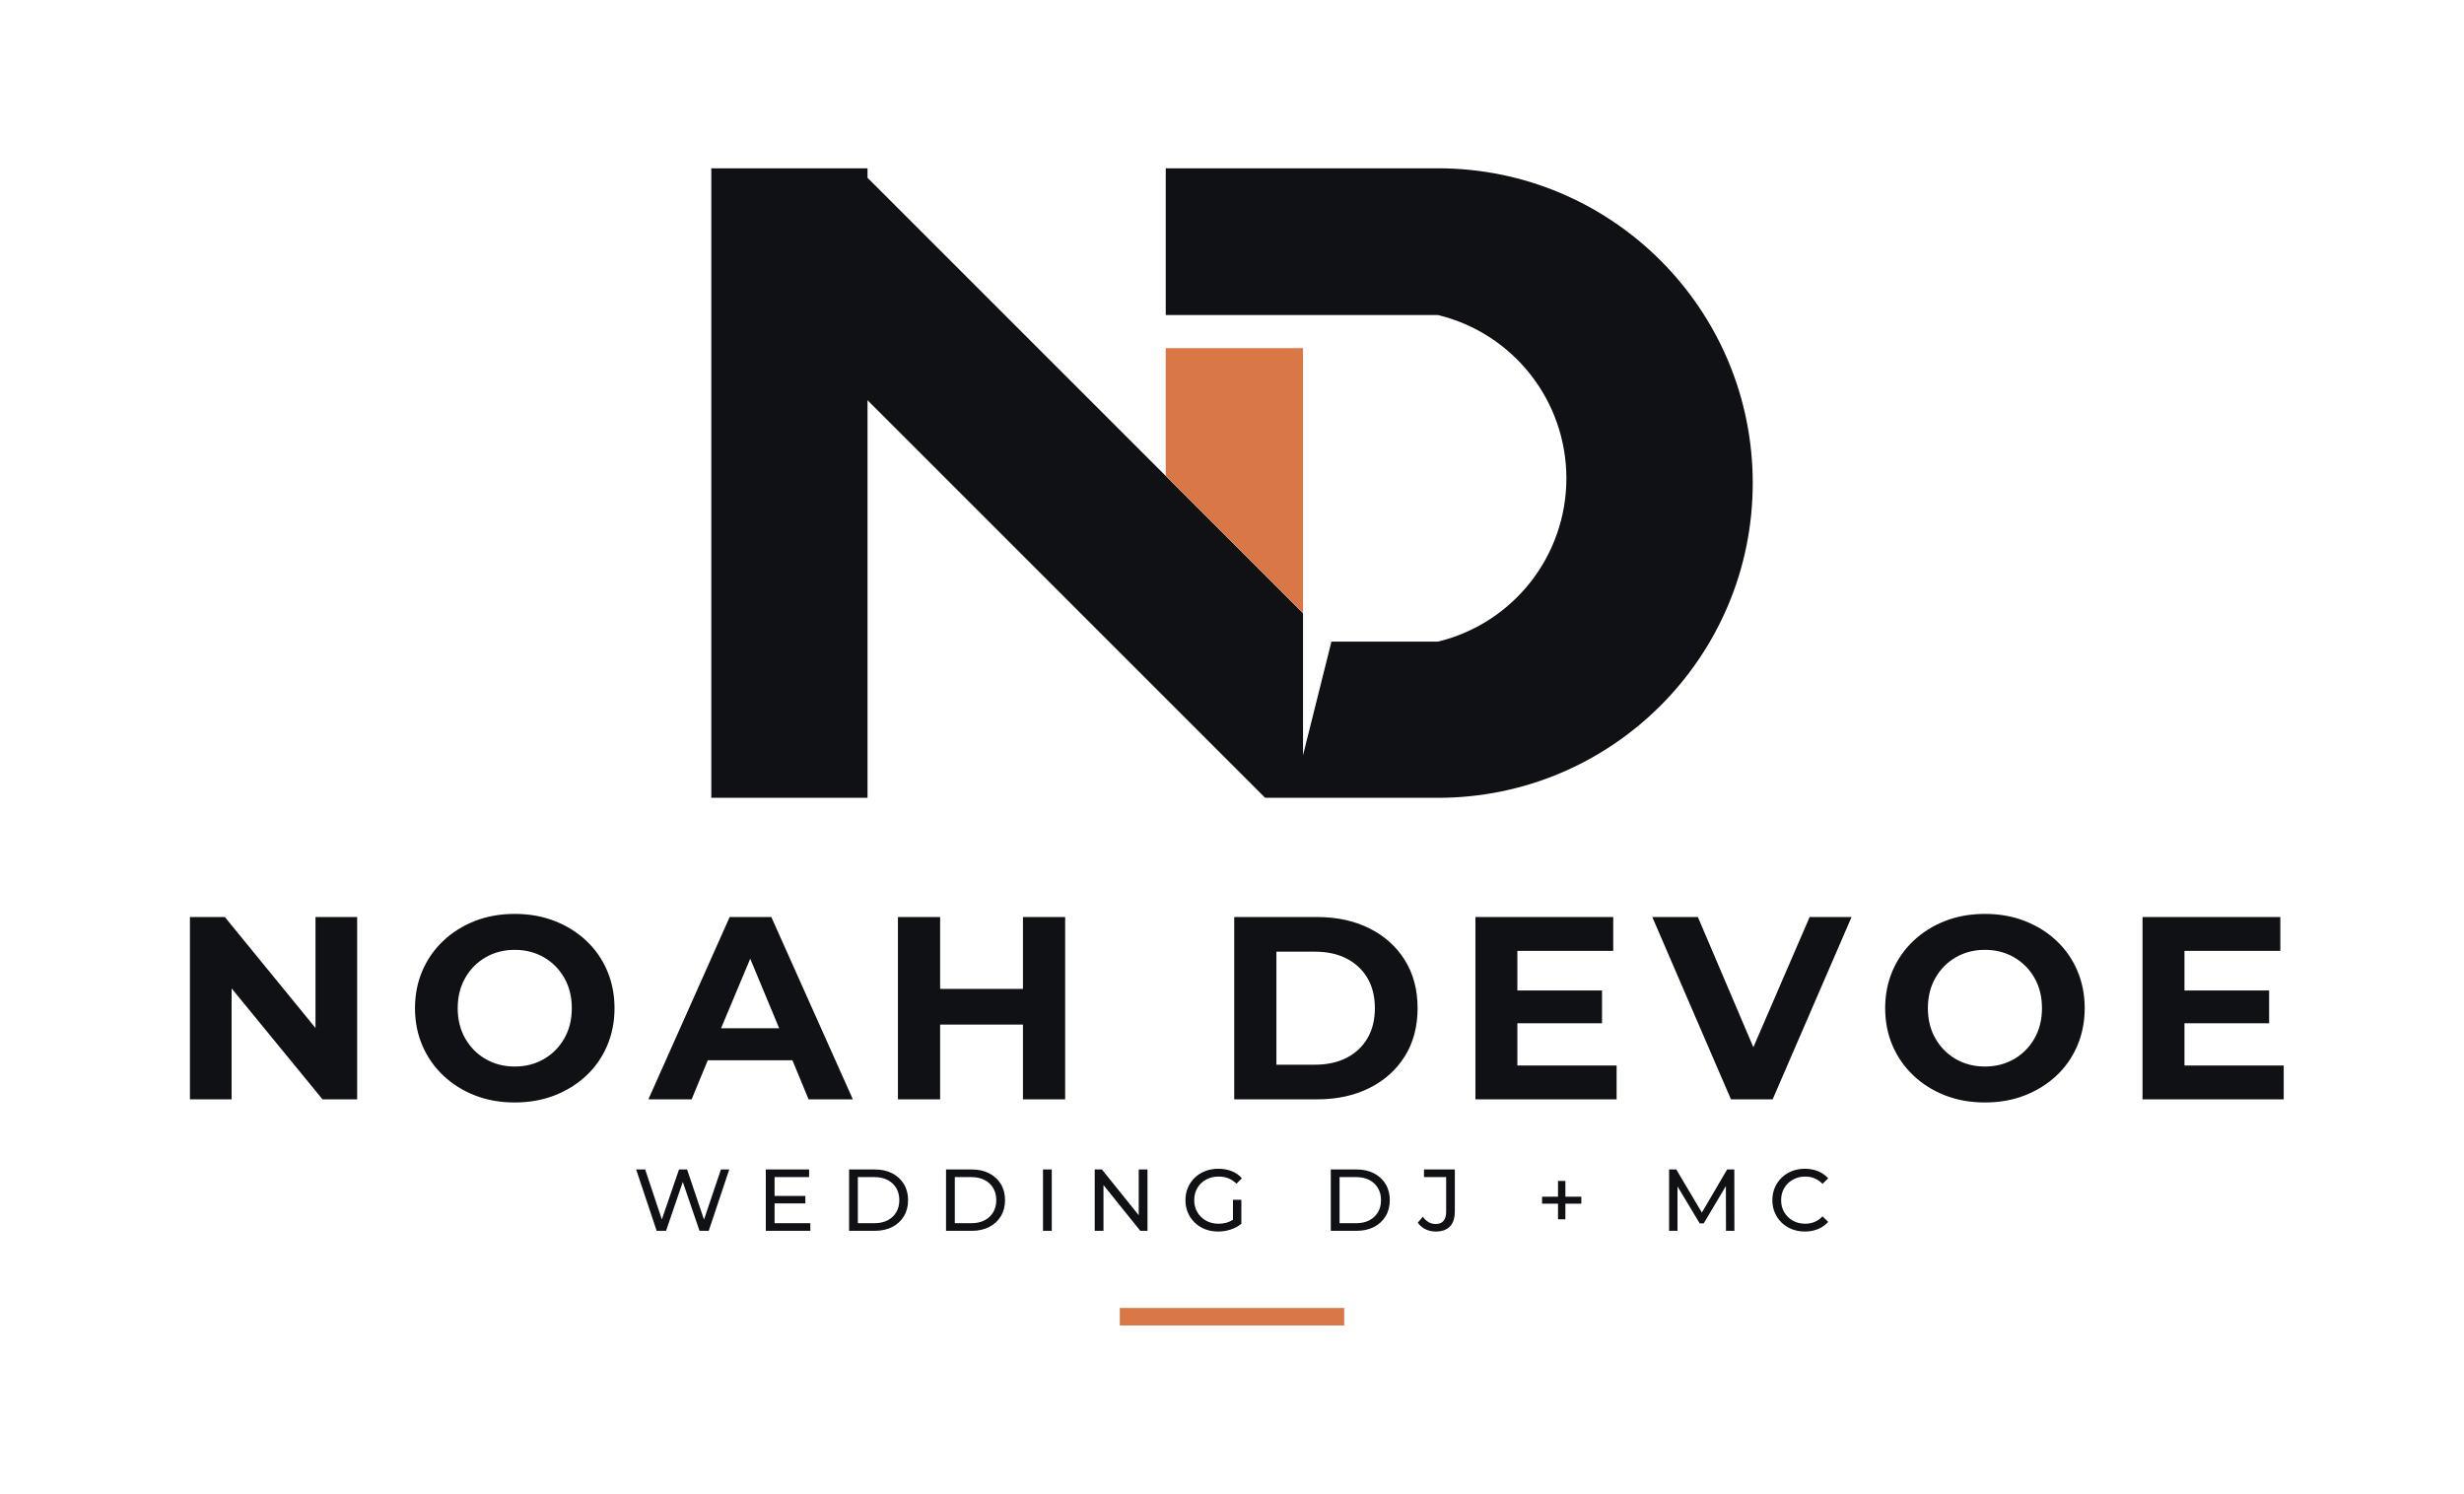
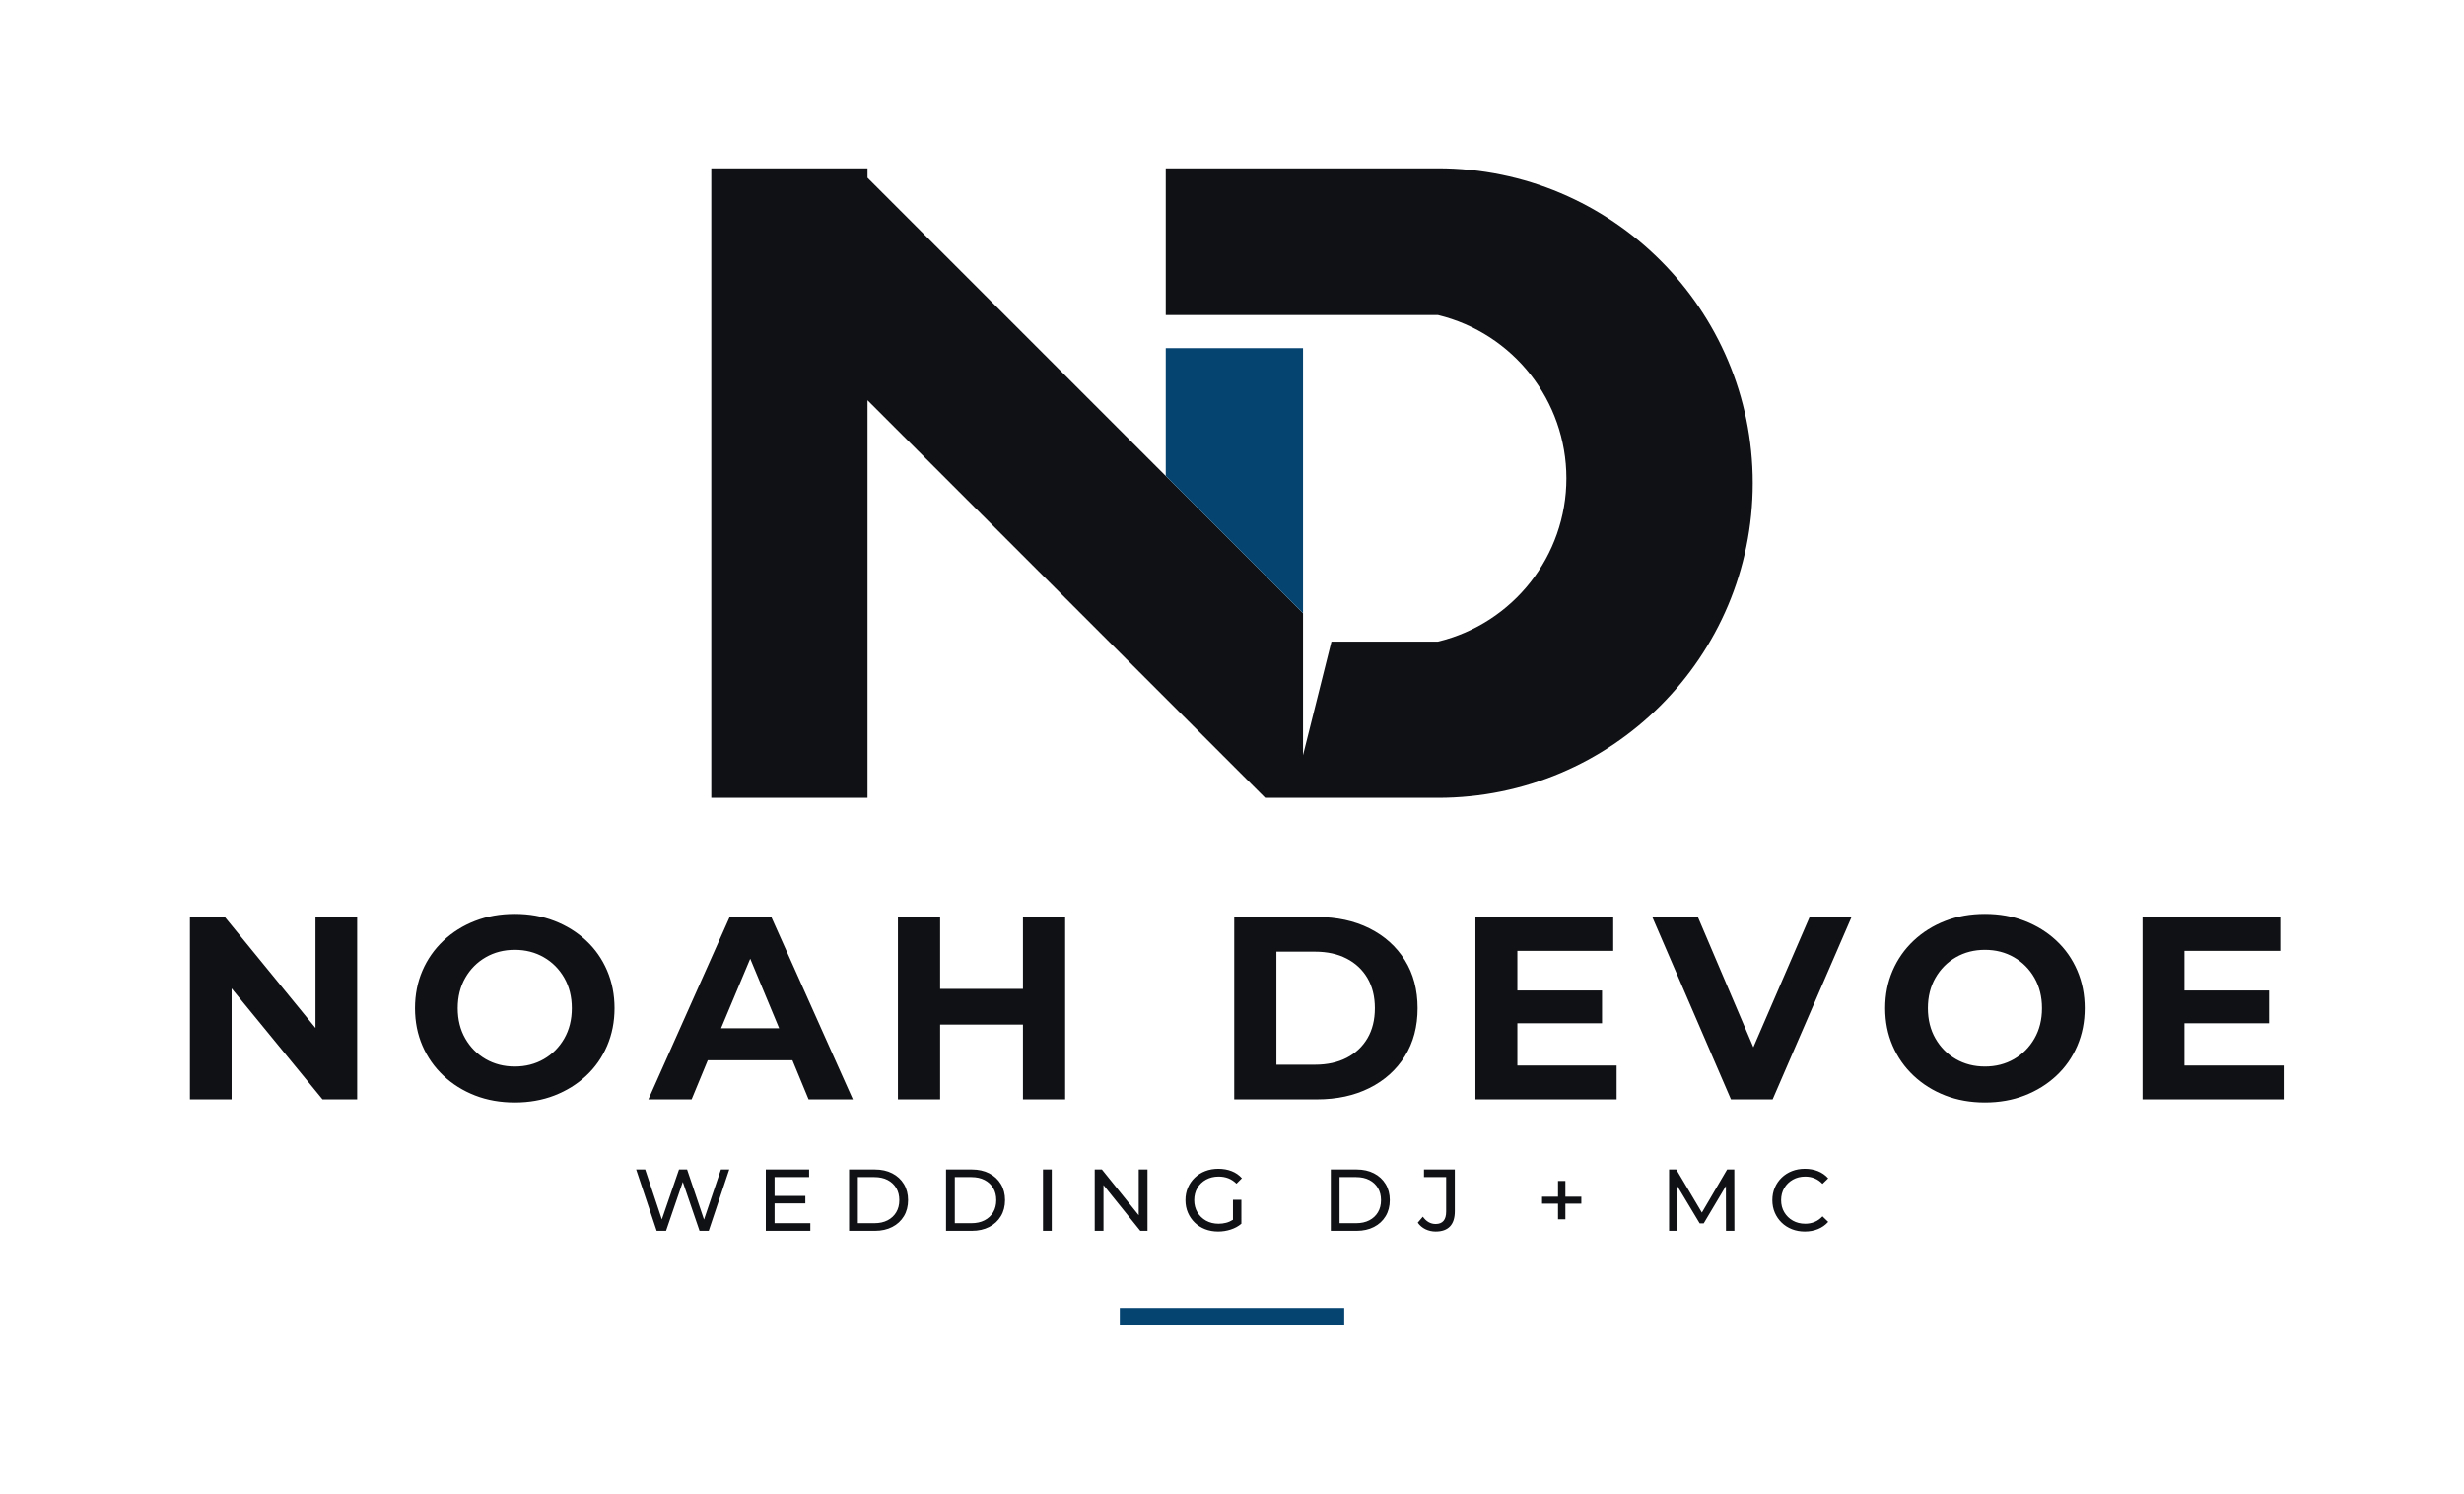
<svg xmlns="http://www.w3.org/2000/svg" viewBox="0 0 702.69 426.05" width="702.69" height="426.05">
  <g transform="translate(202.85,48.00) scale(1.35)">
    <path d="M0,0 L33,0 L33,2 L125,94 L125,124 L131,100 L153.5,100 A35.5,35.5 0 0 0 153.5,31 L96,31 L96,0 L153.5,0 A66.5,66.5 0 0 1 153.5,133 L117,133 L33,49 L33,133 L0,133 Z" fill="#0F1114" />
-     <path d="M96,38 L125,38 L125,94 L96,65 Z" fill="#D97746" />
+     <path d="M96,38 L125,38 L125,94 L96,65 Z" fill="#054371" />
  </g>
  <path transform="translate(48.00,313.55)" d="M6.166 0.0V-52.0H16.12L41.971 -20.354V-52.0H53.857V0.0H43.977L18.051 -31.646V0.0Z M98.8 0.891Q92.634 0.891 87.471 -1.114Q82.309 -3.12 78.446 -6.76Q74.583 -10.4 72.466 -15.303Q70.349 -20.206 70.349 -26.0Q70.349 -31.794 72.466 -36.697Q74.583 -41.6 78.446 -45.24Q82.309 -48.88 87.471 -50.886Q92.634 -52.891 98.8 -52.891Q104.966 -52.891 110.129 -50.886Q115.291 -48.88 119.154 -45.277Q123.017 -41.674 125.134 -36.734Q127.251 -31.794 127.251 -26.0Q127.251 -20.206 125.134 -15.266Q123.017 -10.326 119.154 -6.723Q115.291 -3.12 110.129 -1.114Q104.966 0.891 98.8 0.891ZM98.8 -9.36Q103.406 -9.36 107.083 -11.477Q110.76 -13.594 112.914 -17.346Q115.069 -21.097 115.069 -26.0Q115.069 -30.903 112.914 -34.654Q110.76 -38.406 107.083 -40.523Q103.406 -42.64 98.8 -42.64Q94.194 -42.64 90.517 -40.523Q86.84 -38.406 84.686 -34.654Q82.531 -30.903 82.531 -26.0Q82.531 -21.097 84.686 -17.346Q86.84 -13.594 90.517 -11.477Q94.194 -9.36 98.8 -9.36Z M136.909 0.0 160.086 -52.0H171.971L195.223 0.0H182.594L177.989 -11.143H153.846L149.24 0.0ZM157.634 -20.28H174.2L165.954 -40.114Z M243.731 0.0V-21.32H220.109V0.0H208.074V-52.0H220.109V-31.497H243.731V-52.0H255.766V0.0Z M303.977 0.0V-52.0H327.6Q336.069 -52.0 342.531 -48.769Q348.994 -45.537 352.634 -39.706Q356.274 -33.874 356.274 -26.0Q356.274 -18.126 352.634 -12.294Q348.994 -6.463 342.531 -3.231Q336.069 0.0 327.6 0.0ZM316.011 -9.88H327.006Q332.206 -9.88 336.031 -11.849Q339.857 -13.817 341.974 -17.42Q344.091 -21.023 344.091 -26.0Q344.091 -30.977 341.974 -34.58Q339.857 -38.183 336.031 -40.151Q332.206 -42.12 327.006 -42.12H316.011Z M372.766 0.0V-52.0H412.063V-42.343H384.726V-31.051H408.869V-21.691H384.726V-9.657H413.029V0.0Z M445.64 0.0 423.206 -52.0H436.206L452.029 -14.857L468.074 -52.0H480.034L457.526 0.0Z M518.069 0.891Q511.903 0.891 506.74 -1.114Q501.577 -3.12 497.714 -6.76Q493.851 -10.4 491.734 -15.303Q489.617 -20.206 489.617 -26.0Q489.617 -31.794 491.734 -36.697Q493.851 -41.6 497.714 -45.24Q501.577 -48.88 506.74 -50.886Q511.903 -52.891 518.069 -52.891Q524.234 -52.891 529.397 -50.886Q534.56 -48.88 538.423 -45.277Q542.286 -41.674 544.403 -36.734Q546.52 -31.794 546.52 -26.0Q546.52 -20.206 544.403 -15.266Q542.286 -10.326 538.423 -6.723Q534.56 -3.12 529.397 -1.114Q524.234 0.891 518.069 0.891ZM518.069 -9.36Q522.674 -9.36 526.351 -11.477Q530.029 -13.594 532.183 -17.346Q534.337 -21.097 534.337 -26.0Q534.337 -30.903 532.183 -34.654Q530.029 -38.406 526.351 -40.523Q522.674 -42.64 518.069 -42.64Q513.463 -42.64 509.786 -40.523Q506.109 -38.406 503.954 -34.654Q501.8 -30.903 501.8 -26.0Q501.8 -21.097 503.954 -17.346Q506.109 -13.594 509.786 -11.477Q513.463 -9.36 518.069 -9.36Z M563.011 0.0V-52.0H602.309V-42.343H574.971V-31.051H599.114V-21.691H574.971V-9.657H603.274V0.0Z" fill="#0F1114" />
  <path transform="translate(180.62,351.05)" d="M6.65 0.0 0.8 -17.5H3.375L8.125 -3.25L13.025 -17.5H15.325L20.15 -3.2L24.975 -17.5H27.35L21.5 0.0H18.875L14.1 -13.95L9.325 0.0Z M37.775 0.0V-17.5H50.125V-15.325H40.275V-9.95H49.05V-7.825H40.275V-2.175H50.475V0.0Z M61.525 0.0V-17.5H68.9Q71.7 -17.5 73.838 -16.4Q75.975 -15.3 77.163 -13.325Q78.35 -11.35 78.35 -8.75Q78.35 -6.15 77.163 -4.175Q75.975 -2.2 73.838 -1.1Q71.7 0.0 68.9 0.0ZM64.025 -2.175H68.75Q70.925 -2.175 72.513 -3.0Q74.1 -3.825 74.975 -5.3Q75.85 -6.775 75.85 -8.75Q75.85 -10.725 74.975 -12.2Q74.1 -13.675 72.513 -14.5Q70.925 -15.325 68.75 -15.325H64.025Z M89.175 0.0V-17.5H96.55Q99.35 -17.5 101.488 -16.4Q103.625 -15.3 104.813 -13.325Q106 -11.35 106 -8.75Q106 -6.15 104.813 -4.175Q103.625 -2.2 101.488 -1.1Q99.35 0.0 96.55 0.0ZM91.675 -2.175H96.4Q98.575 -2.175 100.163 -3.0Q101.75 -3.825 102.625 -5.3Q103.5 -6.775 103.5 -8.75Q103.5 -10.725 102.625 -12.2Q101.75 -13.675 100.163 -14.5Q98.575 -15.325 96.4 -15.325H91.675Z M116.825 0.0V-17.5H119.325V0.0Z M131.575 0.0V-17.5H133.625L144.125 -4.45V-17.5H146.625V0.0H144.575L134.075 -13.05V0.0Z M166.775 0.2Q164.75 0.2 163.05 -0.463Q161.35 -1.125 160.1 -2.338Q158.85 -3.55 158.15 -5.175Q157.45 -6.8 157.45 -8.75Q157.45 -10.7 158.15 -12.325Q158.85 -13.95 160.113 -15.163Q161.375 -16.375 163.088 -17.038Q164.8 -17.7 166.825 -17.7Q168.9 -17.7 170.625 -17.025Q172.35 -16.35 173.55 -15.0L172.0 -13.45Q170.925 -14.5 169.663 -14.988Q168.4 -15.475 166.925 -15.475Q164.9 -15.475 163.325 -14.613Q161.75 -13.75 160.85 -12.225Q159.95 -10.7 159.95 -8.75Q159.95 -6.825 160.85 -5.3Q161.75 -3.775 163.312 -2.9Q164.875 -2.025 166.9 -2.025Q168.0 -2.025 169.025 -2.288Q170.05 -2.55 171.0 -3.15V-8.85H173.4V-2.025Q172.1 -0.925 170.35 -0.363Q168.6 0.2 166.775 0.2Z M198.9 0.0V-17.5H206.275Q209.075 -17.5 211.213 -16.4Q213.35 -15.3 214.538 -13.325Q215.725 -11.35 215.725 -8.75Q215.725 -6.15 214.538 -4.175Q213.35 -2.2 211.213 -1.1Q209.075 0.0 206.275 0.0ZM201.4 -2.175H206.125Q208.3 -2.175 209.887 -3.0Q211.475 -3.825 212.35 -5.3Q213.225 -6.775 213.225 -8.75Q213.225 -10.725 212.35 -12.2Q211.475 -13.675 209.887 -14.5Q208.3 -15.325 206.125 -15.325H201.4Z M228.8 0.2Q227.25 0.2 225.9 -0.45Q224.55 -1.1 223.7 -2.325L225.15 -4.025Q226.625 -1.95 228.8 -1.95Q231.8 -1.95 231.8 -5.5V-15.325H225.475V-17.5H234.275V-5.625Q234.275 -2.7 232.887 -1.25Q231.5 0.2 228.8 0.2Z M263.7 -3.275V-7.75H259.15V-9.725H263.7V-14.225H265.8V-9.725H270.35V-7.75H265.8V-3.275Z M295.375 0.0V-17.5H297.425L304.725 -5.2L311.925 -17.5H313.975L314.0 0.0H311.6L311.575 -12.775L305.25 -2.125H304.1L297.775 -12.675V0.0Z M334.075 0.2Q332.1 0.2 330.413 -0.463Q328.725 -1.125 327.475 -2.338Q326.225 -3.55 325.525 -5.175Q324.825 -6.8 324.825 -8.75Q324.825 -10.7 325.525 -12.325Q326.225 -13.95 327.475 -15.163Q328.725 -16.375 330.413 -17.038Q332.1 -17.7 334.1 -17.7Q336.125 -17.7 337.837 -17.012Q339.55 -16.325 340.75 -14.975L339.125 -13.4Q338.125 -14.45 336.875 -14.963Q335.625 -15.475 334.2 -15.475Q332.225 -15.475 330.675 -14.6Q329.125 -13.725 328.225 -12.213Q327.325 -10.7 327.325 -8.75Q327.325 -6.8 328.225 -5.288Q329.125 -3.775 330.675 -2.9Q332.225 -2.025 334.2 -2.025Q335.625 -2.025 336.875 -2.538Q338.125 -3.05 339.125 -4.125L340.75 -2.55Q339.55 -1.2 337.837 -0.5Q336.125 0.2 334.075 0.2Z" fill="#0F1114" />
-   <rect x="319.35" y="373.05" width="64.0" height="5.0" fill="#D97746" />
+   <rect x="319.35" y="373.05" width="64.0" height="5.0" fill="#054371" />
</svg>
